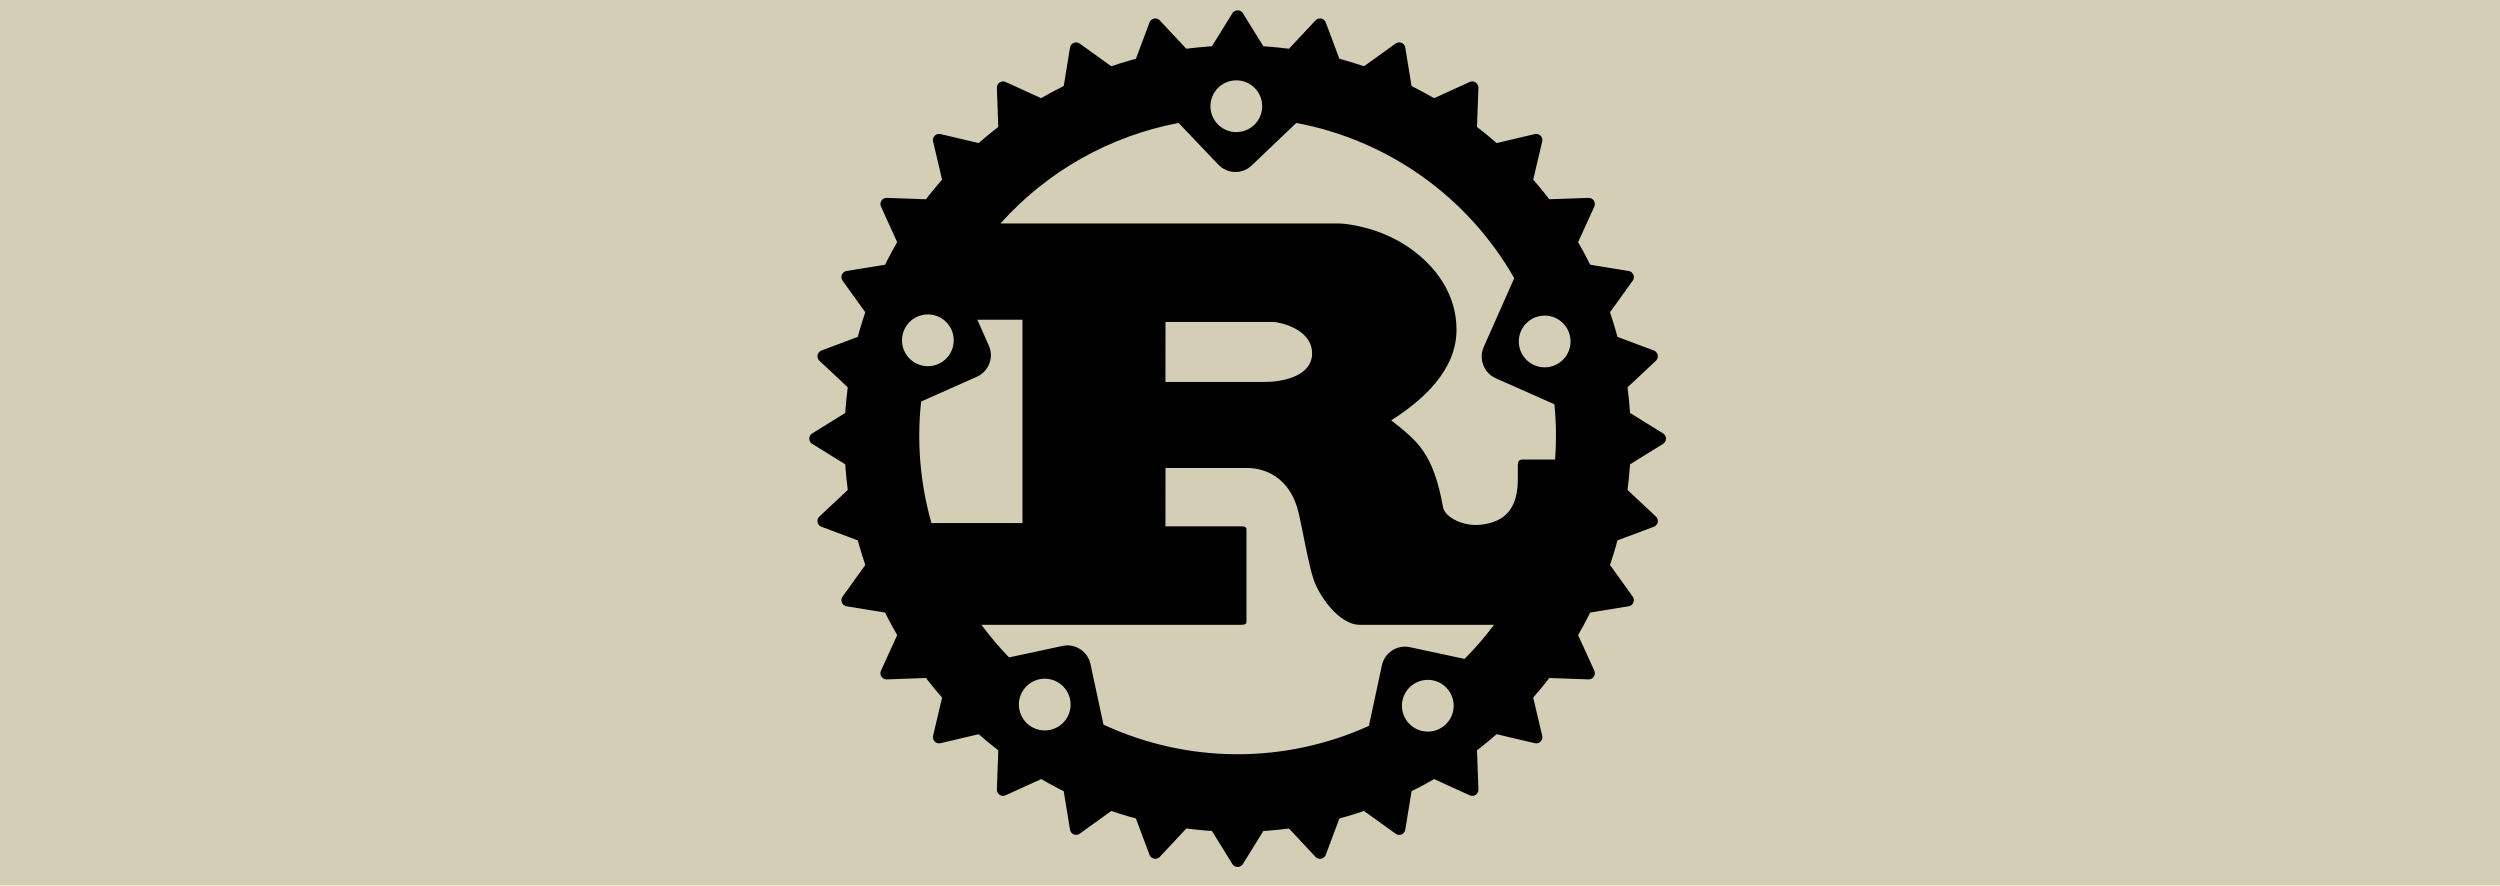
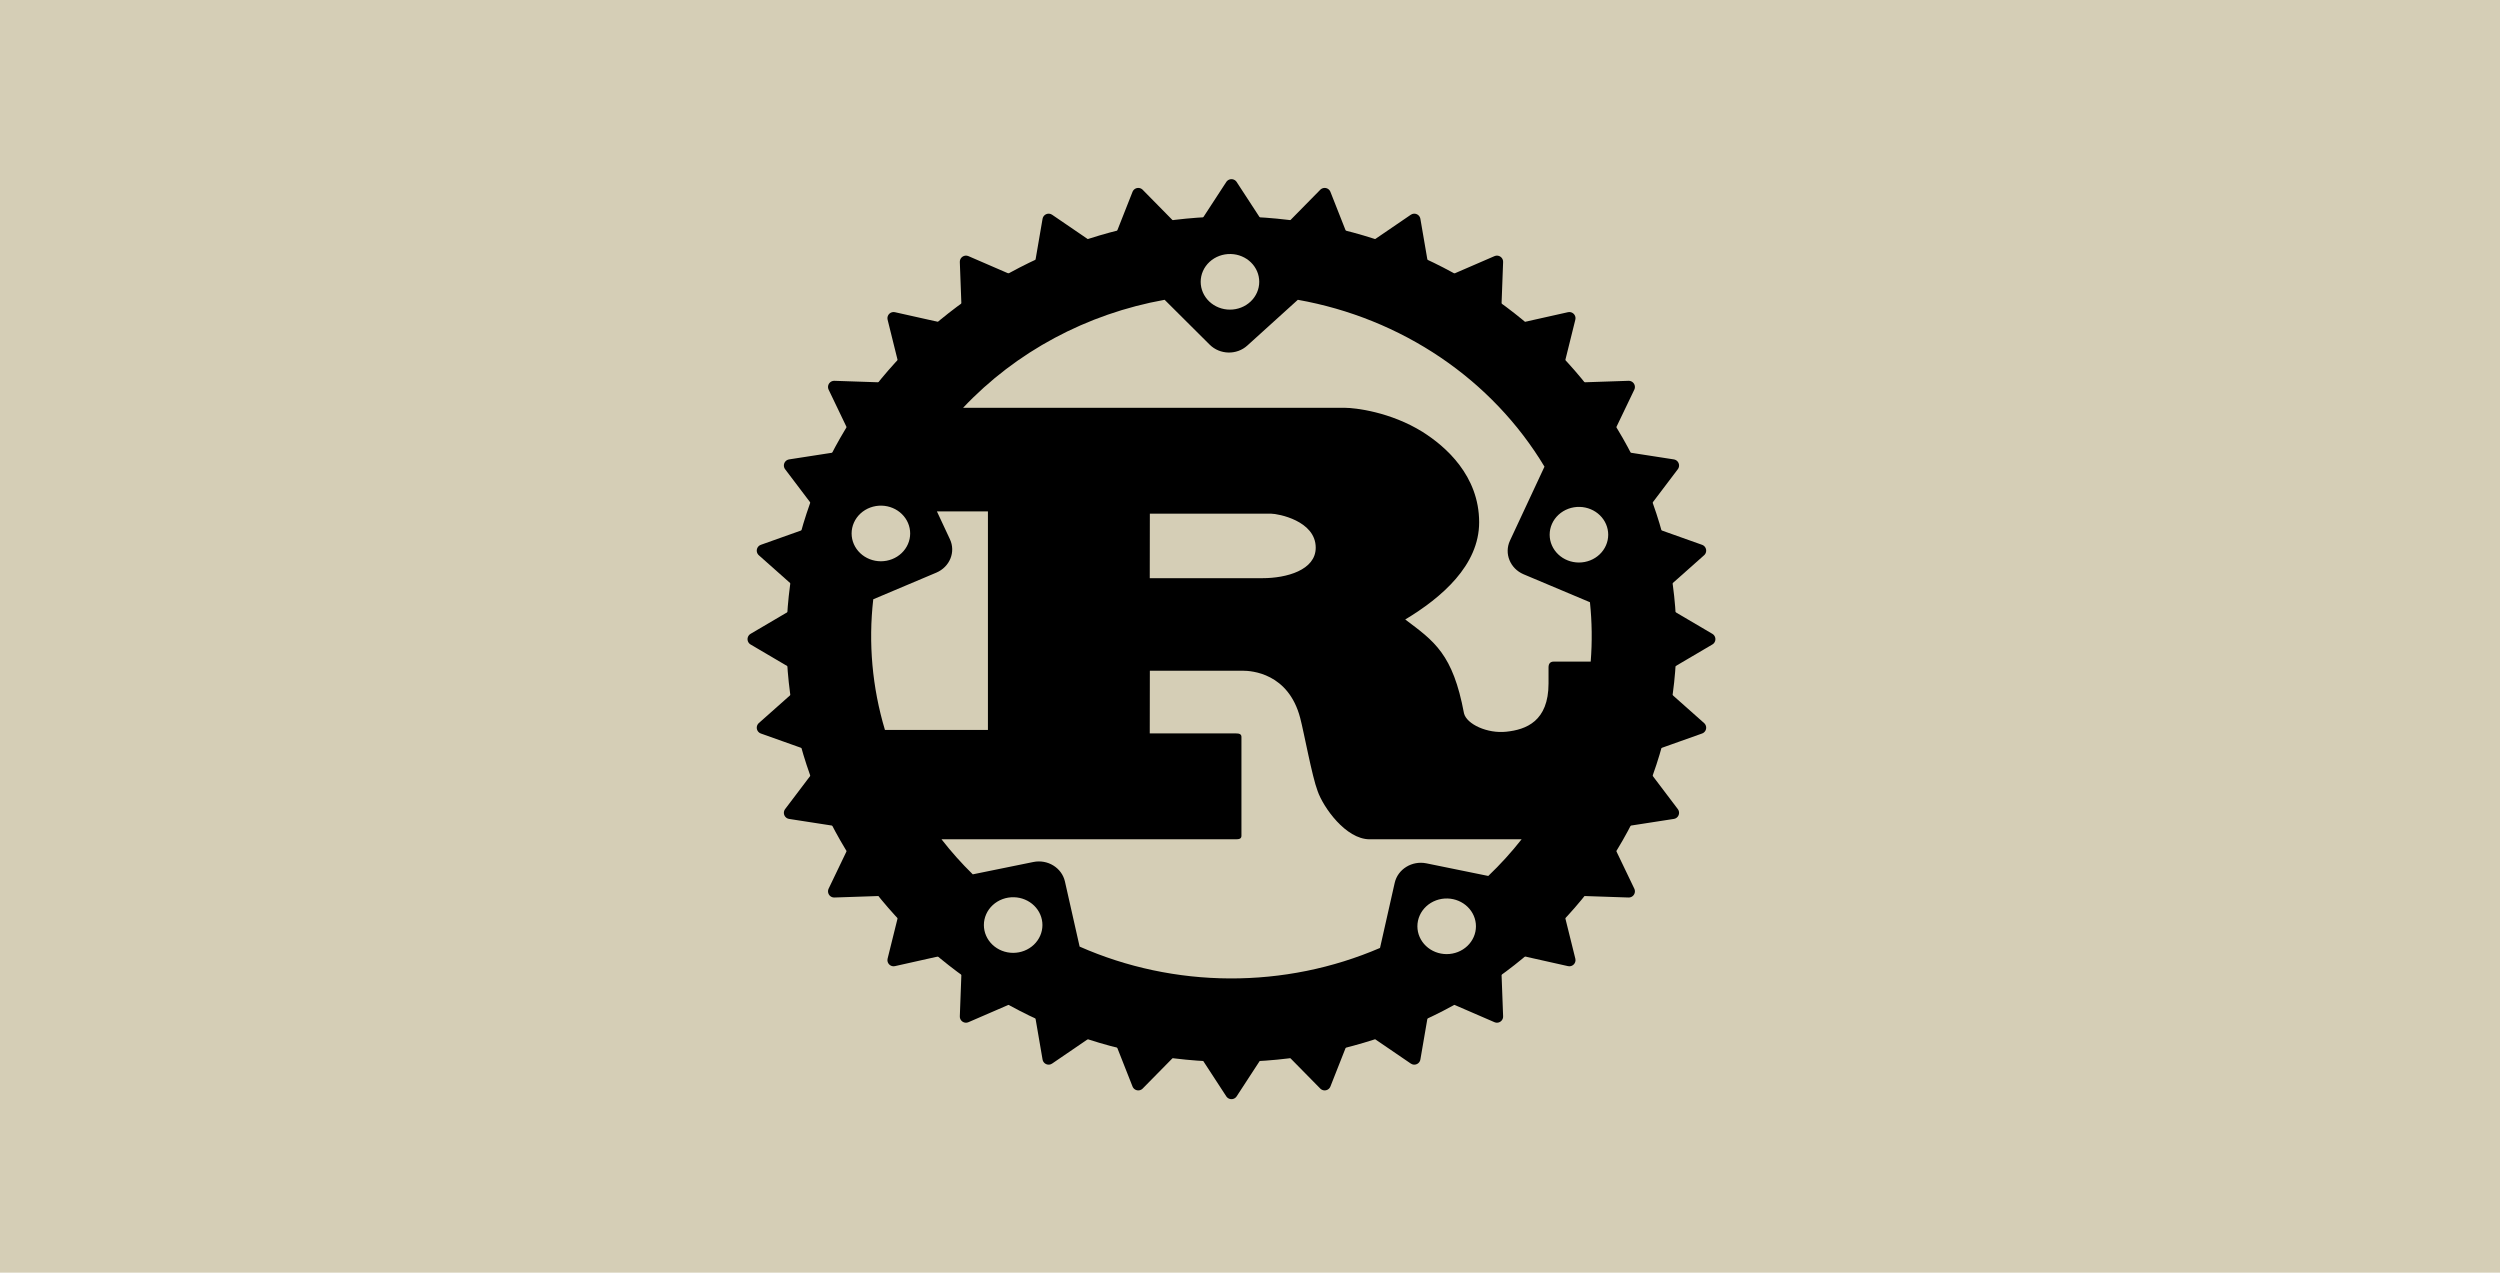
- <svg xmlns="http://www.w3.org/2000/svg" width="607" height="215" viewBox="0 0 607 215" fill="none">
-   <rect width="607" height="215" fill="#D5CEB6" />
-   <path d="M300.5 11.029C247.867 11.029 205.029 53.887 205.029 106.5C205.029 159.113 247.887 201.971 300.5 201.971C353.113 201.971 395.971 159.113 395.971 106.5C395.971 53.887 353.113 11.029 300.5 11.029ZM300.359 19.511C301.991 19.554 303.542 20.234 304.682 21.407C305.821 22.581 306.459 24.154 306.458 25.793C306.458 27.459 305.796 29.056 304.618 30.234C303.44 31.412 301.843 32.074 300.177 32.074C298.511 32.074 296.913 31.412 295.735 30.234C294.557 29.056 293.896 27.459 293.896 25.793C293.895 24.952 294.064 24.12 294.39 23.346C294.717 22.572 295.196 21.871 295.799 21.285C296.402 20.7 297.116 20.241 297.899 19.936C298.682 19.631 299.519 19.487 300.359 19.511ZM314.739 29.852C325.766 31.918 336.211 36.359 345.349 42.867C354.487 49.375 362.098 57.794 367.655 67.54L360.243 84.263C358.97 87.151 360.283 90.544 363.151 91.837L377.41 98.159C377.853 102.616 377.907 107.103 377.572 111.569H369.634C368.847 111.569 368.524 112.095 368.524 112.862V116.498C368.524 125.061 363.697 126.939 359.455 127.404C355.416 127.868 350.952 125.707 350.387 123.243C348.003 109.853 344.045 107.005 337.784 102.057C345.56 97.129 353.638 89.837 353.638 80.103C353.638 69.58 346.428 62.955 341.52 59.703C334.613 55.159 326.978 54.25 324.918 54.25H242.918C254.257 41.584 269.455 33.008 286.16 29.852L295.834 39.991C298.016 42.273 301.631 42.374 303.913 40.173L314.739 29.852ZM225.468 76.346C227.102 76.393 228.654 77.076 229.792 78.249C230.931 79.421 231.568 80.992 231.567 82.627C231.567 84.293 230.906 85.891 229.728 87.069C228.55 88.247 226.952 88.908 225.286 88.908C223.62 88.908 222.023 88.247 220.845 87.069C219.667 85.891 219.005 84.293 219.005 82.627C219.005 81.787 219.173 80.955 219.5 80.181C219.827 79.406 220.306 78.706 220.908 78.12C221.511 77.534 222.225 77.076 223.008 76.771C223.792 76.466 224.628 76.322 225.468 76.346ZM375.229 76.629C376.863 76.676 378.415 77.359 379.554 78.531C380.692 79.704 381.329 81.275 381.329 82.91C381.329 84.576 380.667 86.173 379.489 87.351C378.311 88.529 376.713 89.191 375.047 89.191C373.381 89.191 371.784 88.529 370.606 87.351C369.428 86.173 368.766 84.576 368.766 82.91C368.766 82.07 368.934 81.237 369.261 80.463C369.588 79.689 370.067 78.989 370.67 78.403C371.272 77.817 371.986 77.358 372.769 77.053C373.553 76.749 374.389 76.604 375.229 76.629ZM237.303 77.638H248.25V127H226.155C223.426 117.417 222.575 107.398 223.65 97.492L237.182 91.473C240.07 90.181 241.383 86.808 240.091 83.92L237.303 77.638ZM282.989 78.163H309.064C310.417 78.163 318.576 79.719 318.576 85.838C318.576 90.908 312.315 92.726 307.165 92.726H282.969L282.989 78.163ZM282.989 113.63H302.964C304.782 113.63 312.719 114.155 315.244 124.294C316.032 127.404 317.789 137.543 318.98 140.795C320.172 144.43 324.999 151.701 330.149 151.701H362.747C360.563 154.627 358.173 157.394 355.598 159.982L342.328 157.134C339.238 156.467 336.188 158.447 335.522 161.537L332.371 176.24C322.239 180.83 311.236 183.179 300.113 183.127C288.991 183.074 278.01 180.622 267.922 175.937L264.771 161.234C264.105 158.144 261.075 156.165 257.985 156.831L244.999 159.618C242.589 157.132 240.348 154.487 238.293 151.701H301.449C302.156 151.701 302.641 151.58 302.641 150.913V128.575C302.641 127.929 302.156 127.788 301.449 127.788H282.969L282.989 113.63ZM253.845 164.789C255.479 164.836 257.03 165.519 258.169 166.691C259.308 167.864 259.945 169.435 259.944 171.07C259.944 172.736 259.283 174.334 258.105 175.511C256.927 176.689 255.329 177.351 253.663 177.351C251.997 177.351 250.399 176.689 249.222 175.511C248.044 174.334 247.382 172.736 247.382 171.07C247.381 170.23 247.55 169.398 247.877 168.623C248.204 167.849 248.683 167.149 249.285 166.563C249.888 165.977 250.602 165.518 251.385 165.214C252.168 164.909 253.005 164.764 253.845 164.789ZM346.852 165.071C348.486 165.119 350.038 165.801 351.177 166.974C352.316 168.147 352.952 169.718 352.952 171.353C352.952 173.019 352.29 174.616 351.112 175.794C349.934 176.972 348.336 177.634 346.67 177.634C345.005 177.634 343.407 176.972 342.229 175.794C341.051 174.616 340.389 173.019 340.389 171.353C340.389 170.512 340.557 169.68 340.884 168.906C341.211 168.132 341.69 167.431 342.293 166.846C342.895 166.26 343.609 165.801 344.393 165.496C345.176 165.192 346.012 165.047 346.852 165.071Z" fill="black" />
-   <path fill-rule="evenodd" clip-rule="evenodd" d="M390.639 106.5C390.639 130.406 381.143 153.334 364.238 170.238C347.334 187.143 324.406 196.639 300.5 196.639C276.594 196.639 253.666 187.143 236.762 170.238C219.857 153.334 210.361 130.406 210.361 106.5C210.361 82.594 219.857 59.666 236.762 42.762C253.666 25.857 276.594 16.361 300.5 16.361C324.406 16.361 347.334 25.857 364.238 42.762C381.143 59.666 390.639 82.594 390.639 106.5ZM388.943 97.795L403 106.5L388.943 115.205L401.021 126.495L385.55 132.292L395.204 145.723L378.865 148.389L385.732 163.456L369.19 162.87L372.987 178.987L356.87 175.19L357.456 191.732L342.389 184.865L339.723 201.204L326.292 191.55L320.495 207.021L309.205 194.943L300.5 209L291.795 194.943L280.505 207.021L274.708 191.55L261.277 201.204L258.611 184.865L243.544 191.732L244.13 175.19L228.013 178.987L231.81 162.87L215.268 163.456L222.135 148.389L205.796 145.723L215.45 132.292L199.979 126.495L212.057 115.205L198 106.5L212.057 97.795L199.979 86.505L215.45 80.708L205.796 67.277L222.135 64.611L215.268 49.544L231.81 50.13L228.013 34.013L244.13 37.81L243.544 21.268L258.611 28.136L261.277 11.796L274.708 21.45L280.505 5.979L291.795 18.057L300.5 4L309.205 18.057L320.495 5.979L326.292 21.45L339.723 11.796L342.389 28.136L357.456 21.268L356.87 37.81L372.987 34.013L369.19 50.13L385.732 49.544L378.865 64.611L395.204 67.277L385.55 80.708L401.021 86.505L388.943 97.795Z" fill="black" stroke="black" stroke-width="3" stroke-linecap="round" stroke-linejoin="round" />
+ <svg xmlns="http://www.w3.org/2000/svg" width="607" height="309" viewBox="0 0 607 309" fill="none">
+   <rect width="607" height="309" fill="#D5CEB6" />
+   <path d="M299 52.556C239.434 52.556 190.954 98.629 190.954 155.188C190.954 211.748 239.457 257.821 299 257.821C358.543 257.821 407.046 211.748 407.046 155.188C407.046 98.629 358.543 52.556 299 52.556ZM298.84 61.675C300.687 61.72 302.443 62.452 303.733 63.713C305.022 64.975 305.743 66.666 305.743 68.427C305.743 70.218 304.994 71.936 303.661 73.202C302.328 74.468 300.52 75.18 298.634 75.18C296.749 75.18 294.941 74.468 293.608 73.202C292.275 71.936 291.526 70.218 291.526 68.427C291.525 67.524 291.716 66.629 292.086 65.797C292.456 64.965 292.998 64.212 293.68 63.582C294.362 62.953 295.17 62.459 296.056 62.132C296.943 61.804 297.889 61.649 298.84 61.675ZM315.114 72.791C327.593 75.012 339.414 79.786 349.756 86.782C360.097 93.778 368.711 102.829 375 113.306L366.611 131.283C365.171 134.388 366.657 138.036 369.903 139.425L386.04 146.221C386.541 151.013 386.602 155.837 386.223 160.638H377.24C376.349 160.638 375.983 161.203 375.983 162.028V165.936C375.983 175.142 370.52 177.161 365.72 177.66C361.149 178.16 356.097 175.836 355.457 173.188C352.76 158.793 348.28 155.731 341.194 150.412C349.994 145.114 359.137 137.276 359.137 126.811C359.137 115.499 350.977 108.377 345.423 104.882C337.606 99.996 328.966 99.019 326.634 99.019H233.834C246.666 85.403 263.866 76.184 282.771 72.791L293.72 83.691C296.189 86.144 300.28 86.253 302.863 83.886L315.114 72.791ZM214.086 122.772C215.935 122.823 217.691 123.557 218.98 124.818C220.269 126.079 220.989 127.767 220.989 129.525C220.989 131.316 220.24 133.033 218.907 134.299C217.573 135.566 215.765 136.277 213.88 136.277C211.995 136.277 210.187 135.566 208.853 134.299C207.52 133.033 206.771 131.316 206.771 129.525C206.771 128.621 206.961 127.727 207.332 126.895C207.702 126.063 208.244 125.309 208.926 124.68C209.608 124.05 210.416 123.557 211.302 123.229C212.189 122.902 213.135 122.746 214.086 122.772ZM383.571 123.076C385.421 123.127 387.177 123.861 388.465 125.122C389.754 126.383 390.475 128.071 390.474 129.829C390.474 131.62 389.725 133.337 388.392 134.603C387.059 135.87 385.251 136.581 383.366 136.581C381.48 136.581 379.672 135.87 378.339 134.603C377.006 133.337 376.257 131.62 376.257 129.829C376.257 128.925 376.447 128.031 376.817 127.199C377.187 126.367 377.729 125.613 378.411 124.984C379.093 124.354 379.902 123.861 380.788 123.533C381.674 123.206 382.621 123.05 383.571 123.076ZM227.48 124.162H239.869V177.226H214.863C211.775 166.925 210.812 156.153 212.029 145.505L227.343 139.035C230.611 137.645 232.097 134.019 230.634 130.914L227.48 124.162ZM279.183 124.726H308.691C310.223 124.726 319.457 126.398 319.457 132.977C319.457 138.427 312.371 140.381 306.543 140.381H279.16L279.183 124.726ZM279.183 162.853H301.789C303.846 162.853 312.829 163.417 315.686 174.317C316.577 177.66 318.566 188.56 319.914 192.055C321.263 195.963 326.726 203.78 332.554 203.78H369.446C366.973 206.925 364.269 209.9 361.354 212.682L346.337 209.62C342.84 208.904 339.389 211.032 338.634 214.354L335.069 230.16C323.602 235.094 311.15 237.619 298.563 237.563C285.975 237.506 273.548 234.87 262.131 229.834L258.566 214.028C257.811 210.706 254.383 208.578 250.886 209.295L236.189 212.291C233.461 209.619 230.926 206.775 228.6 203.78H300.074C300.874 203.78 301.423 203.65 301.423 202.933V178.92C301.423 178.225 300.874 178.073 300.074 178.073H279.16L279.183 162.853ZM246.2 217.849C248.049 217.9 249.805 218.634 251.094 219.895C252.383 221.156 253.104 222.844 253.103 224.602C253.103 226.392 252.354 228.11 251.021 229.376C249.688 230.643 247.88 231.354 245.994 231.354C244.109 231.354 242.301 230.643 240.968 229.376C239.635 228.11 238.886 226.392 238.886 224.602C238.885 223.698 239.076 222.804 239.446 221.972C239.816 221.139 240.358 220.386 241.04 219.756C241.722 219.127 242.53 218.634 243.416 218.306C244.303 217.978 245.249 217.823 246.2 217.849ZM351.457 218.153C353.307 218.204 355.062 218.938 356.351 220.199C357.64 221.459 358.361 223.148 358.36 224.906C358.36 226.696 357.611 228.414 356.278 229.68C354.945 230.947 353.137 231.658 351.251 231.658C349.366 231.658 347.558 230.947 346.225 229.68C344.892 228.414 344.143 226.696 344.143 224.906C344.142 224.002 344.333 223.108 344.703 222.276C345.073 221.443 345.615 220.69 346.297 220.06C346.979 219.431 347.787 218.938 348.674 218.61C349.56 218.282 350.506 218.127 351.457 218.153Z" fill="black" />
+   <path fill-rule="evenodd" clip-rule="evenodd" d="M401.011 155.188C401.011 180.888 390.264 205.535 371.133 223.707C352.002 241.88 326.055 252.089 299 252.089C271.945 252.089 245.998 241.88 226.867 223.707C207.736 205.535 196.989 180.888 196.989 155.188C196.989 129.489 207.736 104.842 226.867 86.669C245.998 68.497 271.945 58.288 299 58.288C326.055 58.288 352.002 68.497 371.133 86.669C390.264 104.842 401.011 129.489 401.011 155.188ZM399.091 145.83L415 155.188L399.091 164.546L412.76 176.683L395.251 182.915L406.177 197.353L387.686 200.219L395.457 216.416L376.737 215.787L381.034 233.113L362.794 229.031L363.457 246.813L346.406 239.431L343.389 256.996L328.189 246.618L321.629 263.249L308.851 250.265L299 265.377L289.149 250.265L276.371 263.249L269.811 246.618L254.611 256.996L251.594 239.431L234.543 246.813L235.206 229.031L216.966 233.113L221.263 215.787L202.543 216.416L210.314 200.219L191.823 197.353L202.749 182.915L185.24 176.683L198.909 164.546L183 155.188L198.909 145.83L185.24 133.693L202.749 127.462L191.823 113.024L210.314 110.158L202.543 93.96L221.263 94.59L216.966 77.264L235.206 81.346L234.543 63.564L251.594 70.946L254.611 53.381L269.811 63.759L276.371 47.128L289.149 60.111L299 45L308.851 60.111L321.629 47.128L328.189 63.759L343.389 53.381L346.406 70.946L363.457 63.564L362.794 81.346L381.034 77.264L376.737 94.59L395.457 93.96L387.686 110.158L406.177 113.024L395.251 127.462L412.76 133.693L399.091 145.83Z" fill="black" stroke="black" stroke-width="3" stroke-linecap="round" stroke-linejoin="round" />
</svg>
